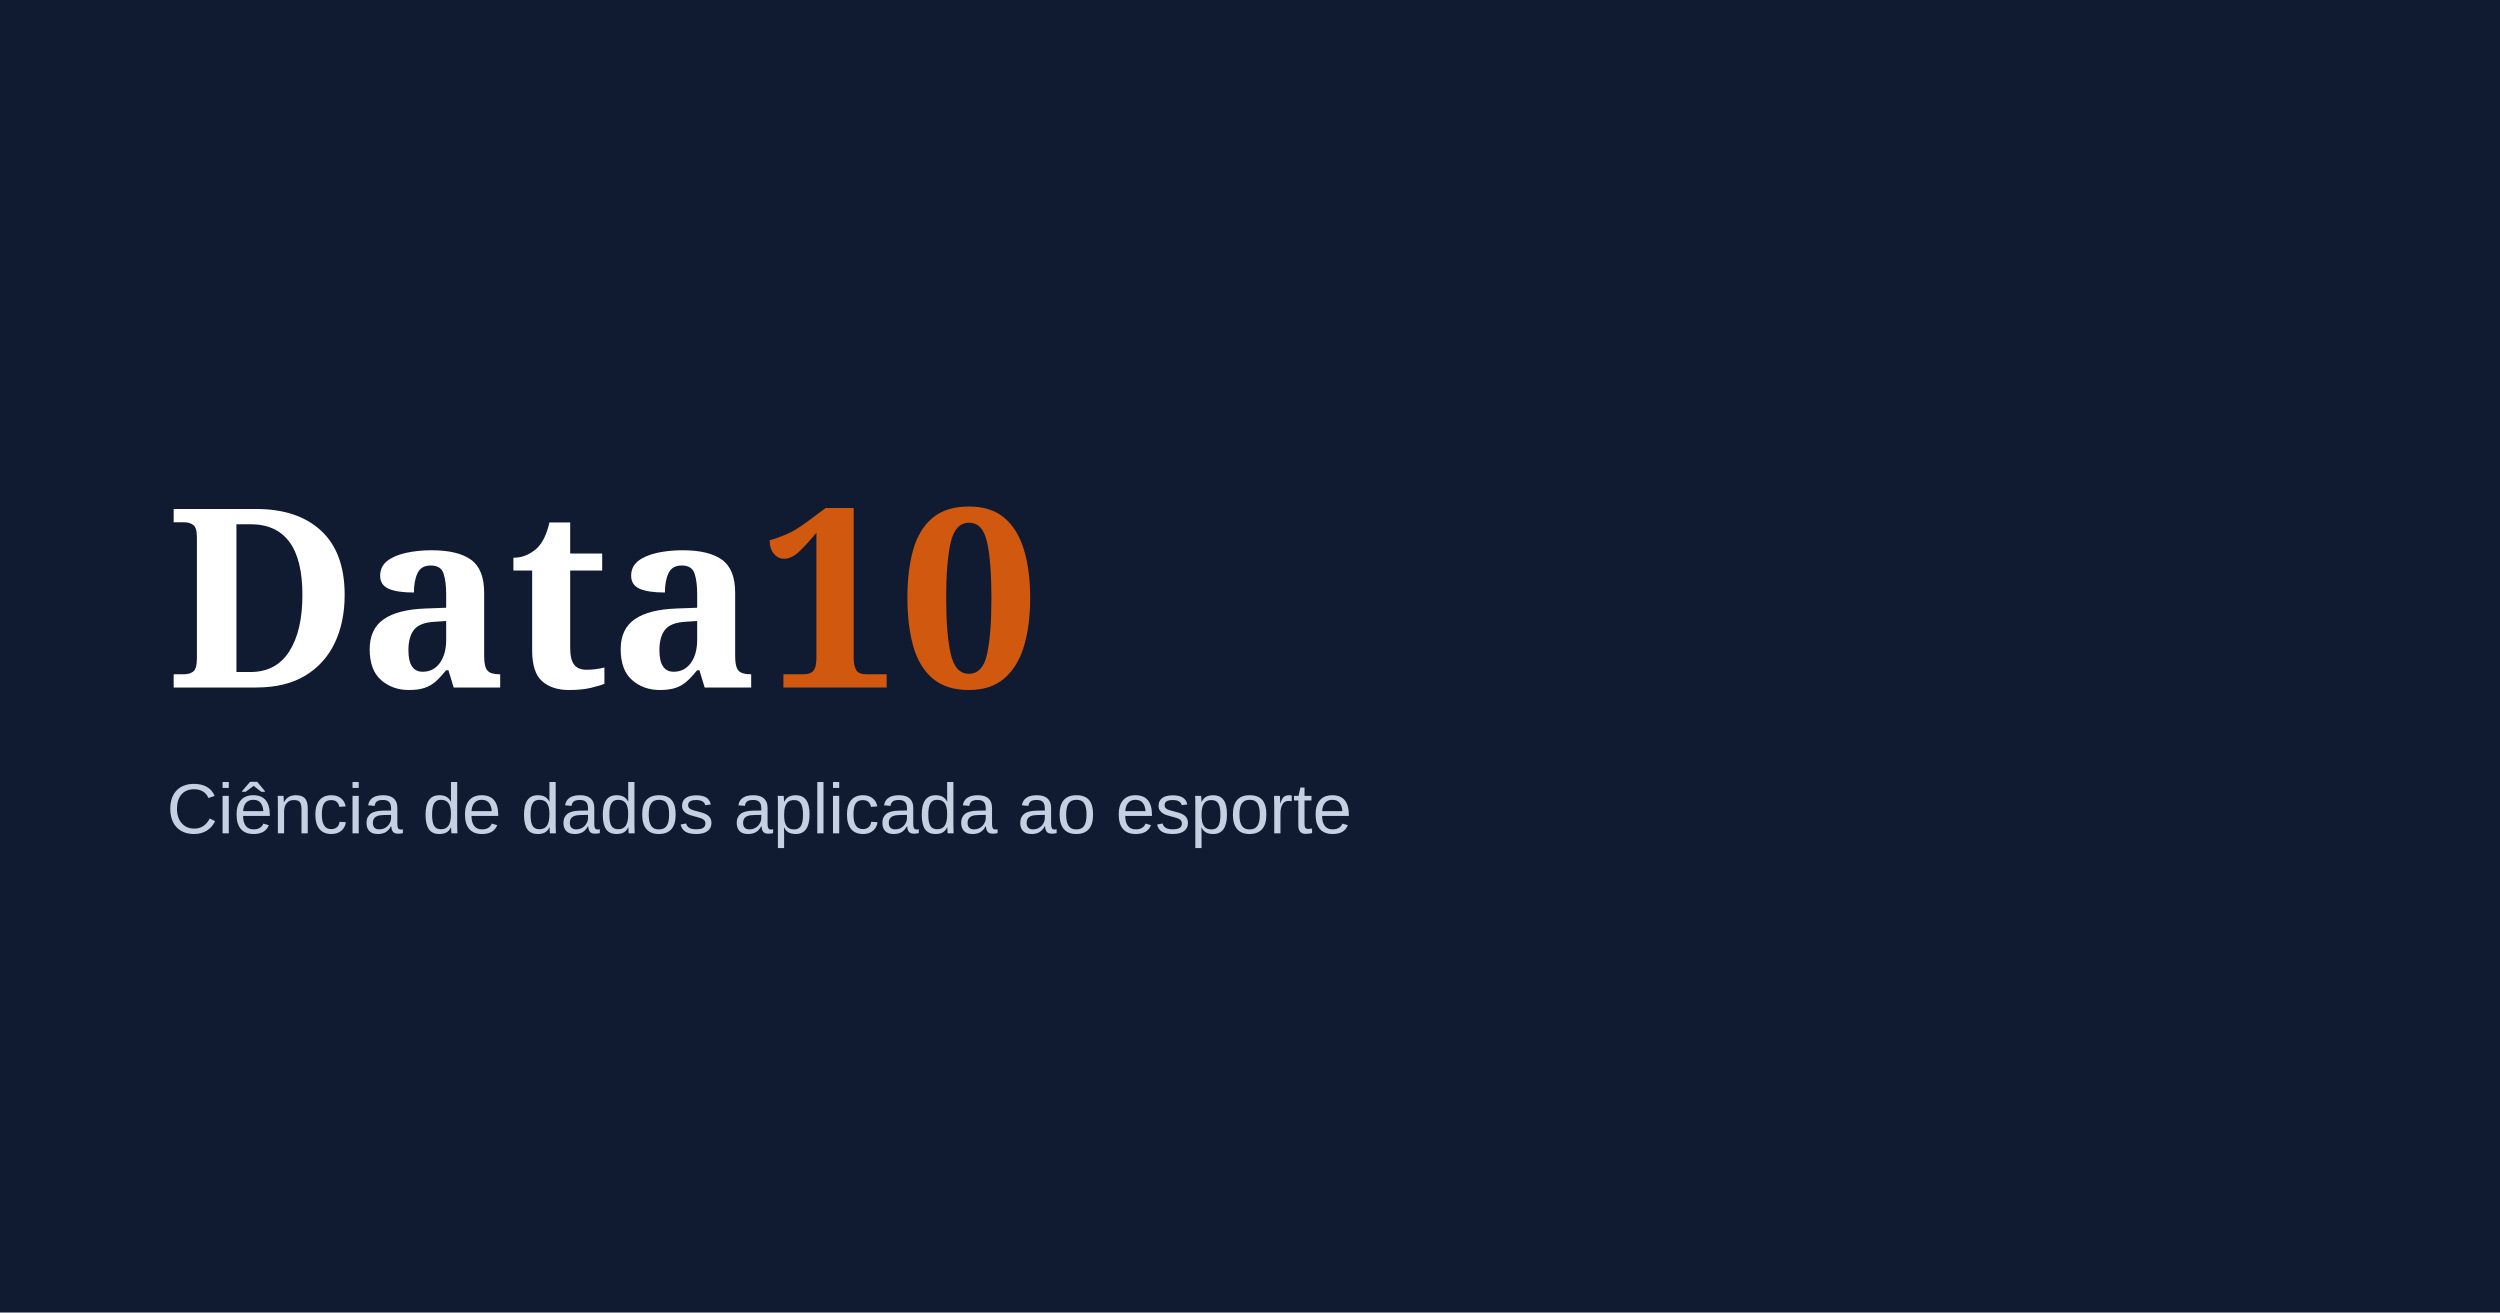
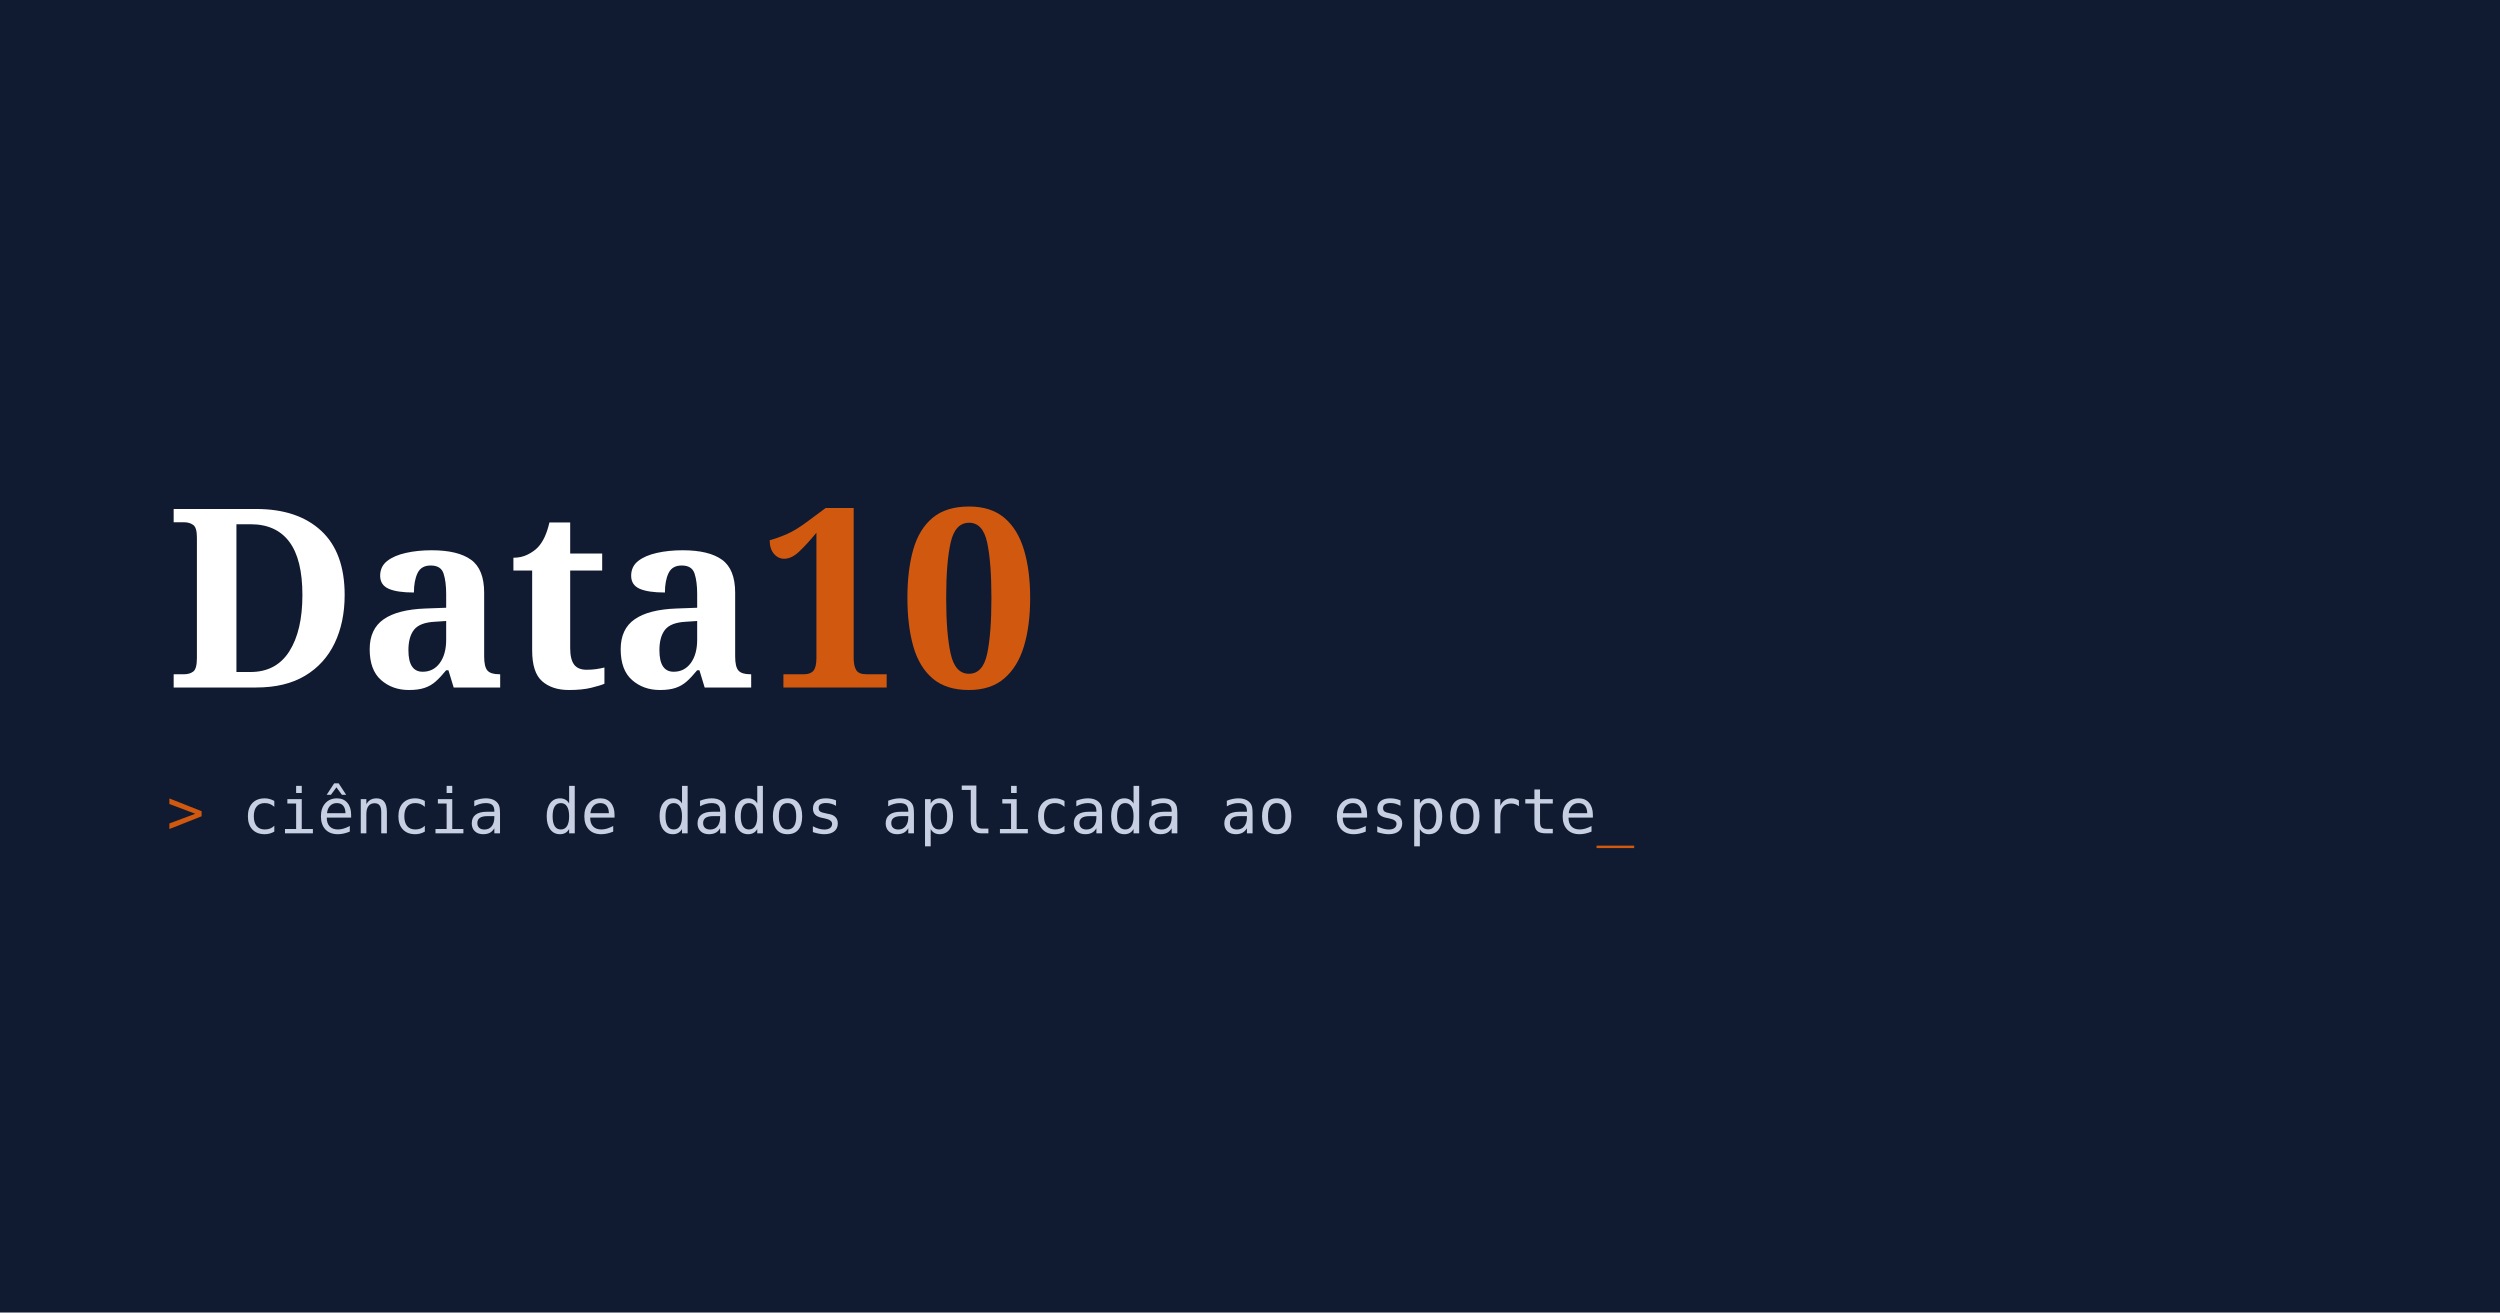
<svg xmlns="http://www.w3.org/2000/svg" width="1200" height="630" viewBox="0 0 1200 630">
  <rect width="1200" height="630" fill="#101a30" />
  <text x="80" y="330" font-family="Georgia, serif" font-size="120" font-weight="700" fill="#ffffff">Data<tspan fill="#d1590f">10</tspan>
  </text>
-   <text x="80" y="400" font-family="Arial, sans-serif" font-size="34" fill="#c7d0e2">Ciência de dados aplicada ao esporte</text>
+   <text x="80" y="400" font-family="DejaVu Sans Mono, Liberation Mono, monospace" font-size="30" fill="#c7d0e2">
+     <tspan fill="#d1590f">&gt;</tspan> ciência de dados aplicada ao esporte<tspan fill="#d1590f">_</tspan>
+   </text>
</svg>
